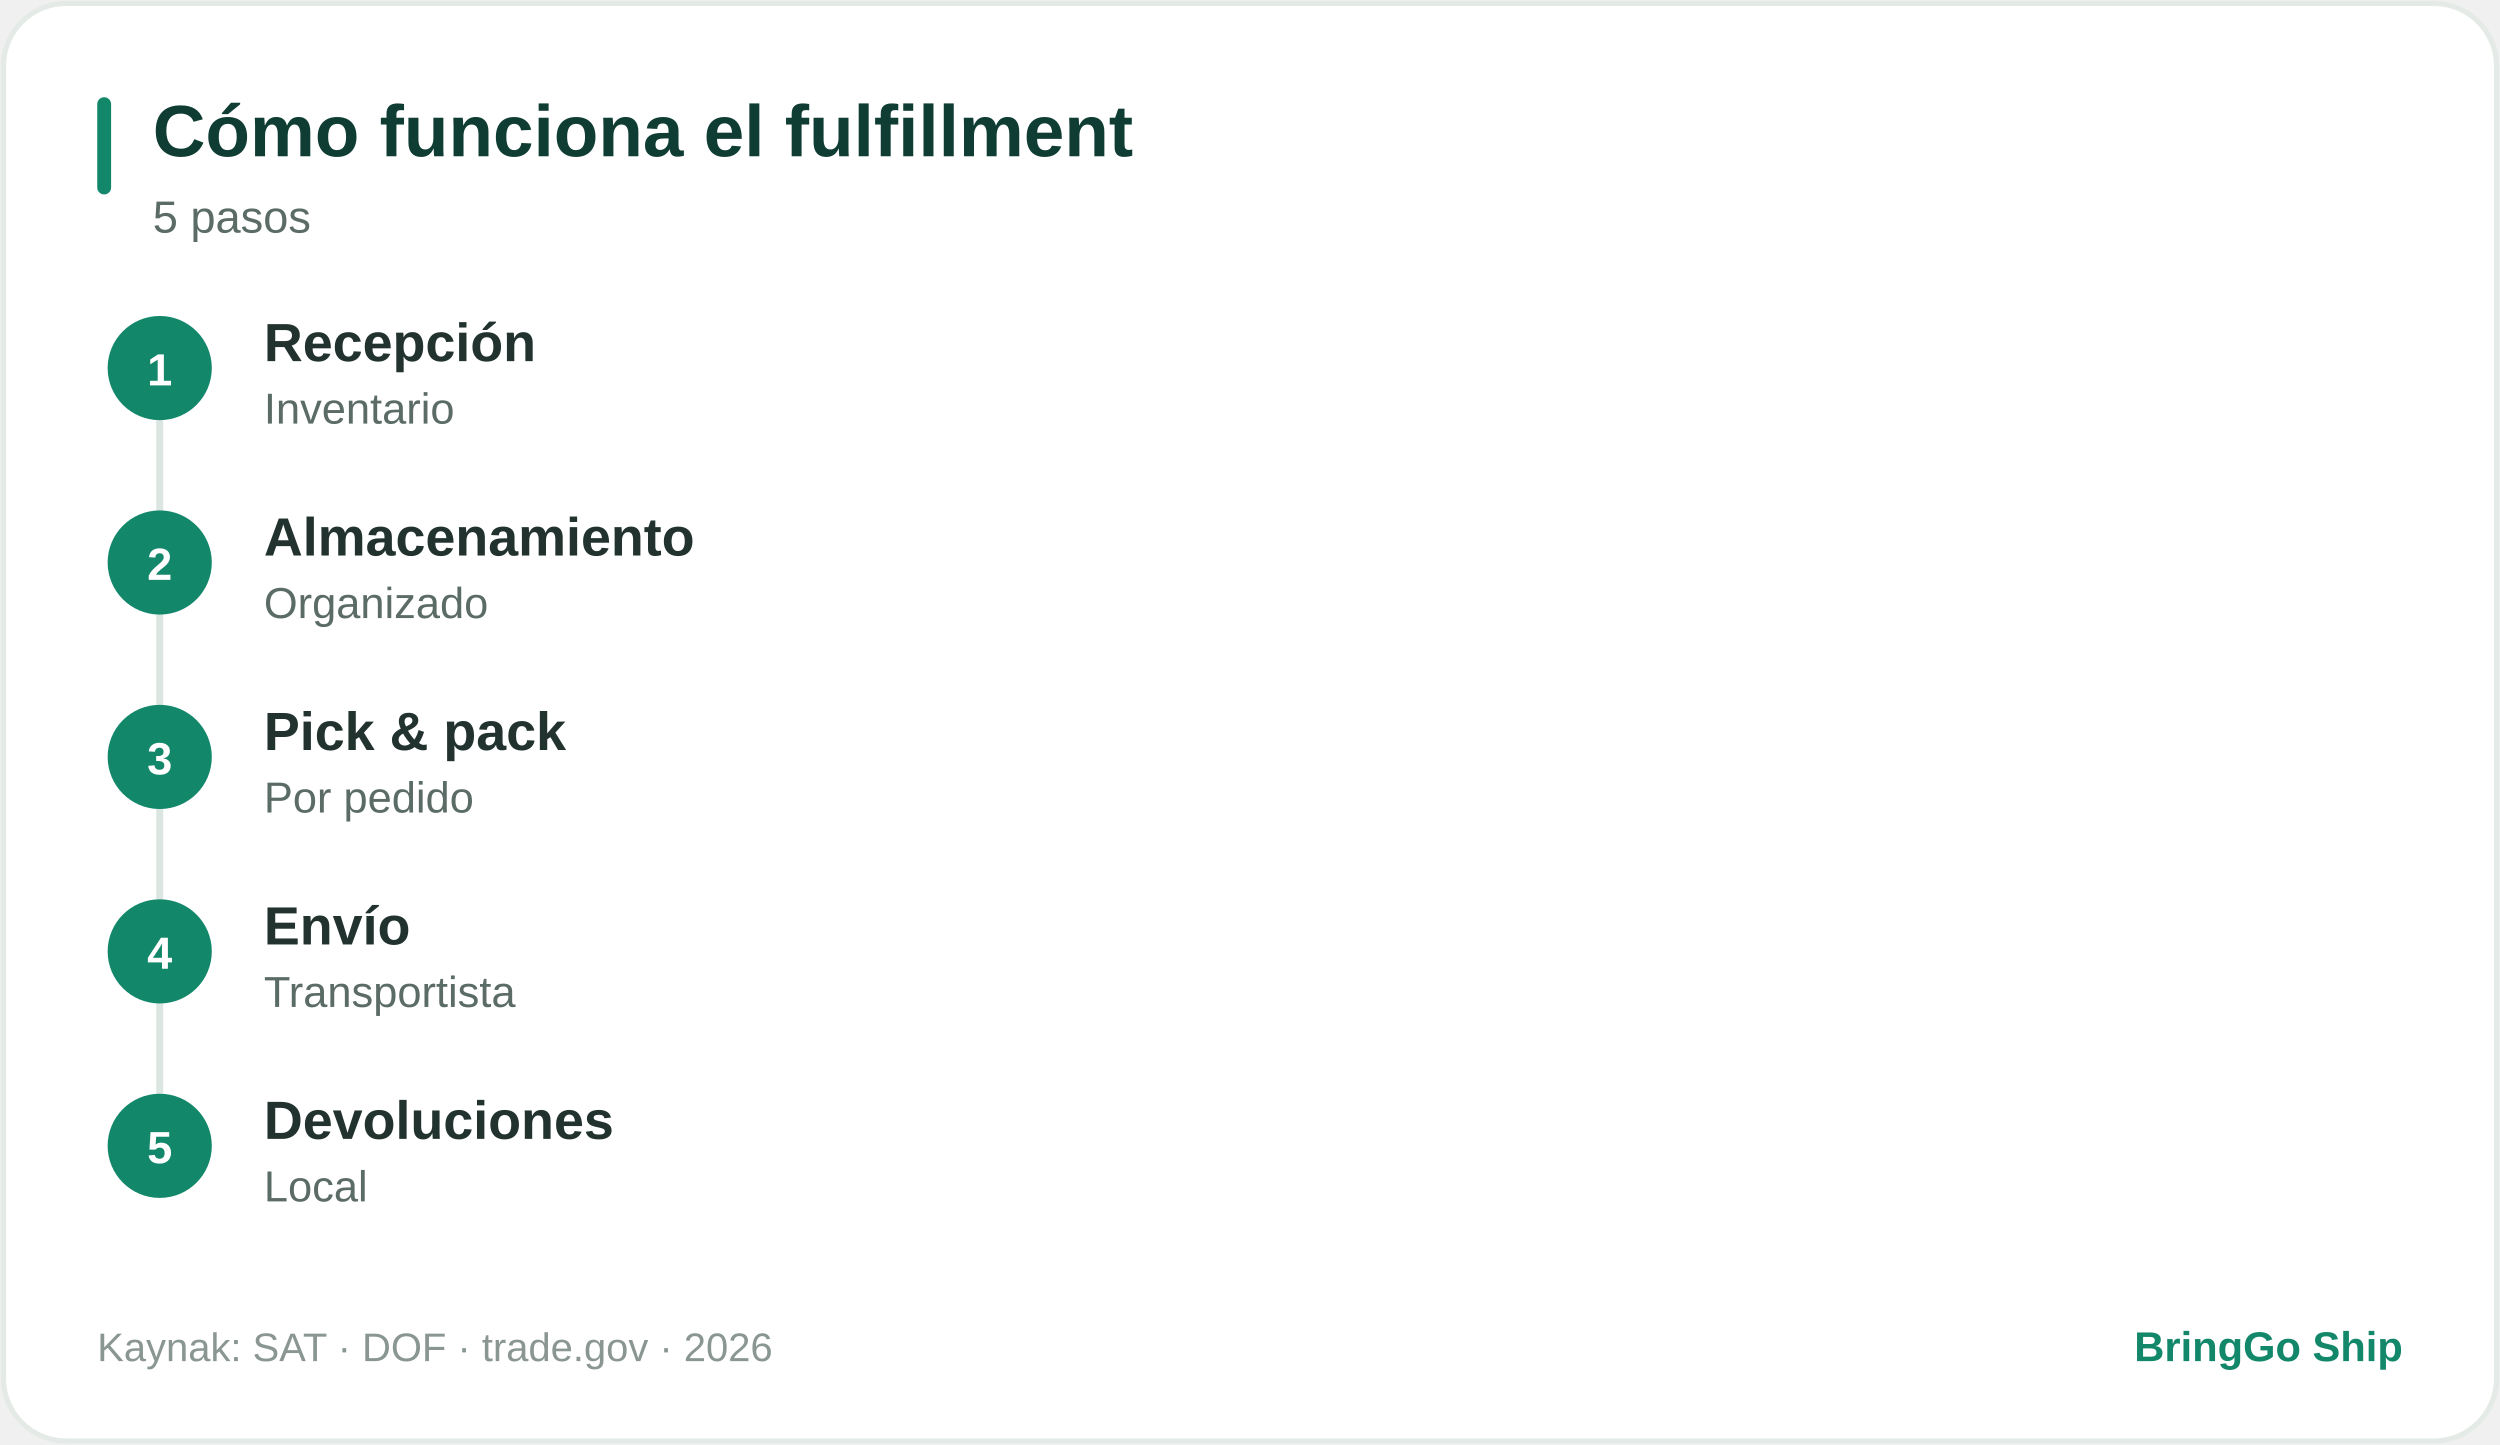
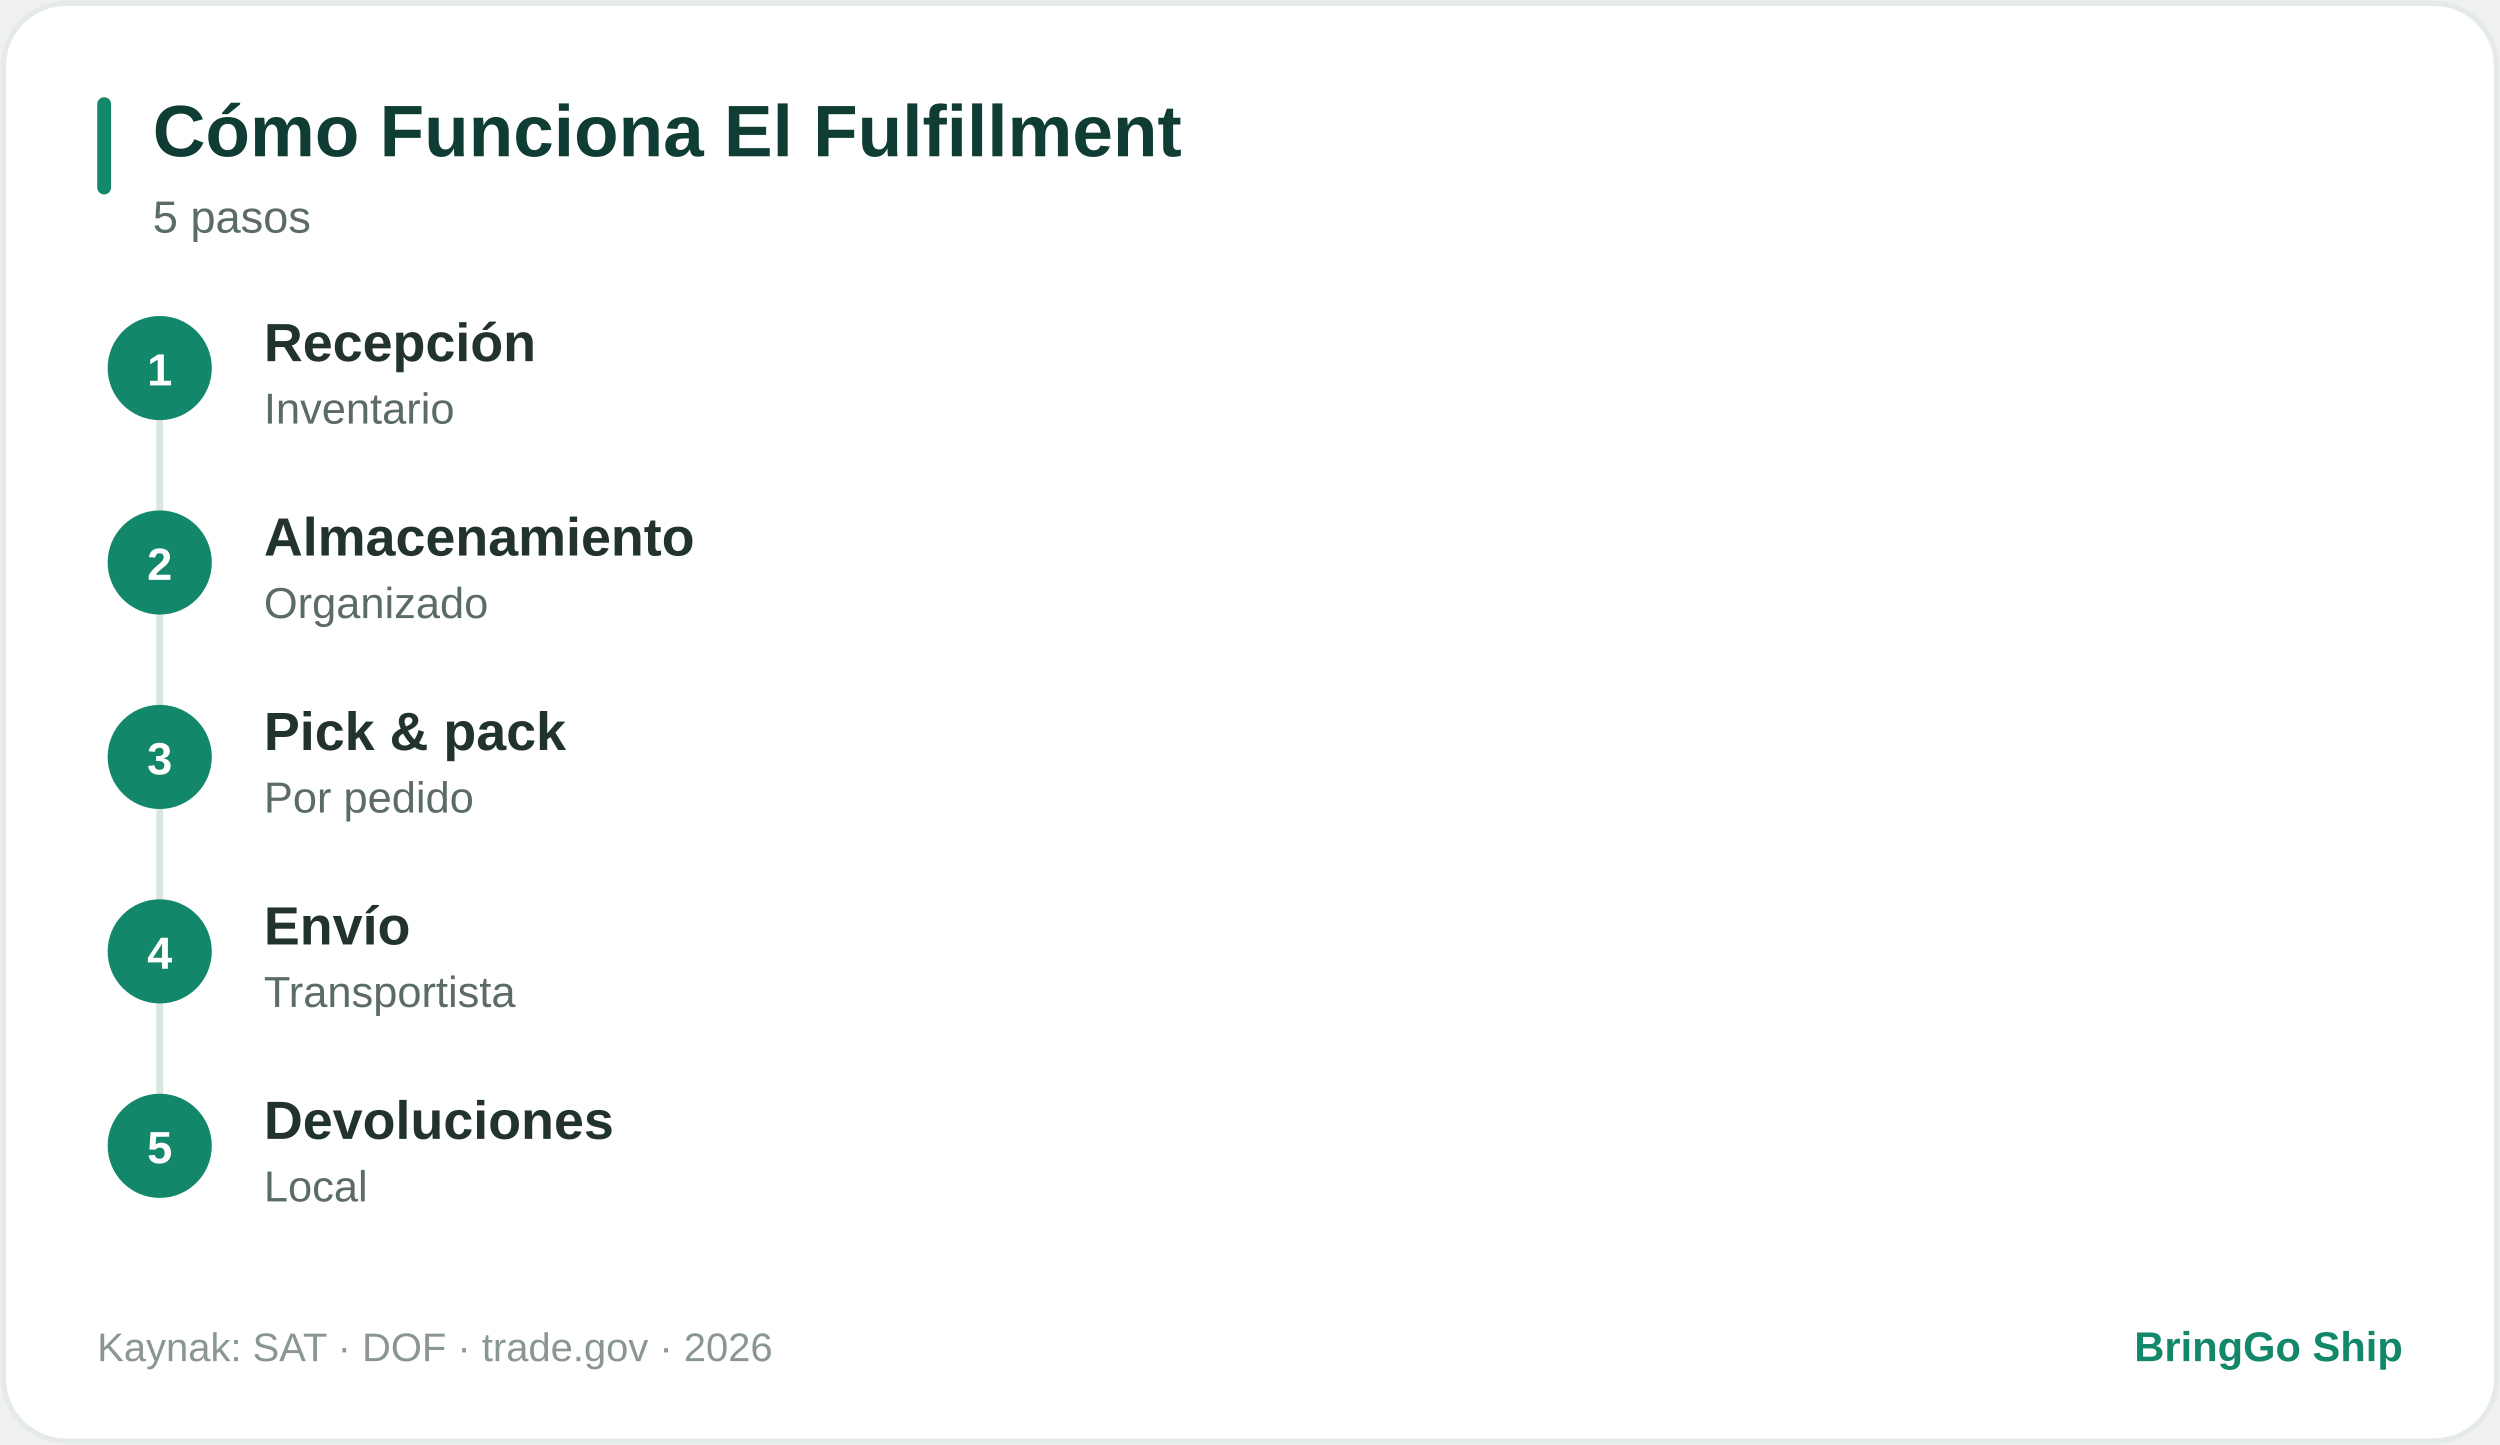
<svg xmlns="http://www.w3.org/2000/svg" width="720" height="416" viewBox="0 0 720 416" role="img">
  <style>
text{font-family:Arial,Helvetica,sans-serif}
.card{fill:#ffffff;stroke:#e4ebe7;stroke-width:1.5}
.row{fill:#f5f8f7}.pill{fill:#E1F5EE}.hi{fill:#1f9d5f}.mut{fill:#eef1f0}
.acc{fill:#12876A}.circ{fill:#12876A}.rd{fill:#fbe9e7}.am{fill:#fbf1dd}.tl{fill:#E1F5EE}.ln{stroke:#dbe6e1}
.tt{fill:#0F3D33;font-weight:bold}.ts{fill:#5b6b66}.tl2{fill:#22332f}
.tv{fill:#0F6E56;font-weight:bold}.tm{fill:#5b6b66;font-weight:bold}.tw{fill:#ffffff;font-weight:bold}
.tf{fill:#8a9691}.tb{fill:#12876A;font-weight:bold}.big{fill:#0F3D33;font-weight:bold}
.trd{fill:#a3392c;font-weight:bold}.tam{fill:#8a5a12;font-weight:bold}.ttl{fill:#0F6E56;font-weight:bold}
@media (prefers-color-scheme:dark){
.card{fill:#16211e;stroke:#2c3a35}
.row{fill:#1d2b27}.pill{fill:#123a2e}.hi{fill:#1f9d5f}.mut{fill:#28352f}
.acc{fill:#2fae7e}.circ{fill:#2fae7e}.rd{fill:#3a201c}.am{fill:#352a15}.tl{fill:#123a2e}
.tt{fill:#d7f2e6}.ts{fill:#8fa79d}.tl2{fill:#cfe0d9}
.tv{fill:#6fe0b0}.tm{fill:#9db3a9}.tw{fill:#ffffff}
.tf{fill:#6d8279}.tb{fill:#57d3a3}.big{fill:#d7f2e6}
.trd{fill:#f0a99e}.tam{fill:#e6c281}.ttl{fill:#6fe0b0}.ln{stroke:#31423c}}
</style>
  <rect x="1" y="1" width="718" height="414" rx="18" class="card" />
  <rect x="28" y="28" width="4" height="28" rx="2" class="acc" />
-   <text x="44" y="45" font-size="21" class="tt">Cómo funciona el fulfillment</text>
+   <text x="44" y="45" font-size="21" class="tt">Cómo Funciona El Fulfillment</text>
  <text x="44" y="67" font-size="13" class="ts">5 pasos</text>
  <g transform="translate(0,88)">
    <line x1="46" y1="18" x2="46" y2="242" stroke-width="2" class="ln" />
    <circle cx="46" cy="18" r="15" class="circ" />
    <text x="46" y="23" text-anchor="middle" font-size="13" class="tw">1</text>
    <text x="76" y="16" font-size="15.5" class="tl2" font-weight="bold">Recepción</text>
    <text x="76" y="34" font-size="12.5" class="ts">Inventario</text>
    <circle cx="46" cy="74" r="15" class="circ" />
    <text x="46" y="79" text-anchor="middle" font-size="13" class="tw">2</text>
    <text x="76" y="72" font-size="15.5" class="tl2" font-weight="bold">Almacenamiento</text>
    <text x="76" y="90" font-size="12.5" class="ts">Organizado</text>
    <circle cx="46" cy="130" r="15" class="circ" />
    <text x="46" y="135" text-anchor="middle" font-size="13" class="tw">3</text>
    <text x="76" y="128" font-size="15.5" class="tl2" font-weight="bold">Pick &amp; pack</text>
    <text x="76" y="146" font-size="12.5" class="ts">Por pedido</text>
    <circle cx="46" cy="186" r="15" class="circ" />
    <text x="46" y="191" text-anchor="middle" font-size="13" class="tw">4</text>
    <text x="76" y="184" font-size="15.5" class="tl2" font-weight="bold">Envío</text>
    <text x="76" y="202" font-size="12.5" class="ts">Transportista</text>
    <circle cx="46" cy="242" r="15" class="circ" />
    <text x="46" y="247" text-anchor="middle" font-size="13" class="tw">5</text>
    <text x="76" y="240" font-size="15.5" class="tl2" font-weight="bold">Devoluciones</text>
    <text x="76" y="258" font-size="12.5" class="ts">Local</text>
  </g>
  <text x="28" y="392" font-size="11.5" class="tf">Kaynak: SAT · DOF · trade.gov · 2026</text>
  <text x="692" y="392" text-anchor="end" font-size="12" class="tb">BringGo Ship</text>
</svg>
